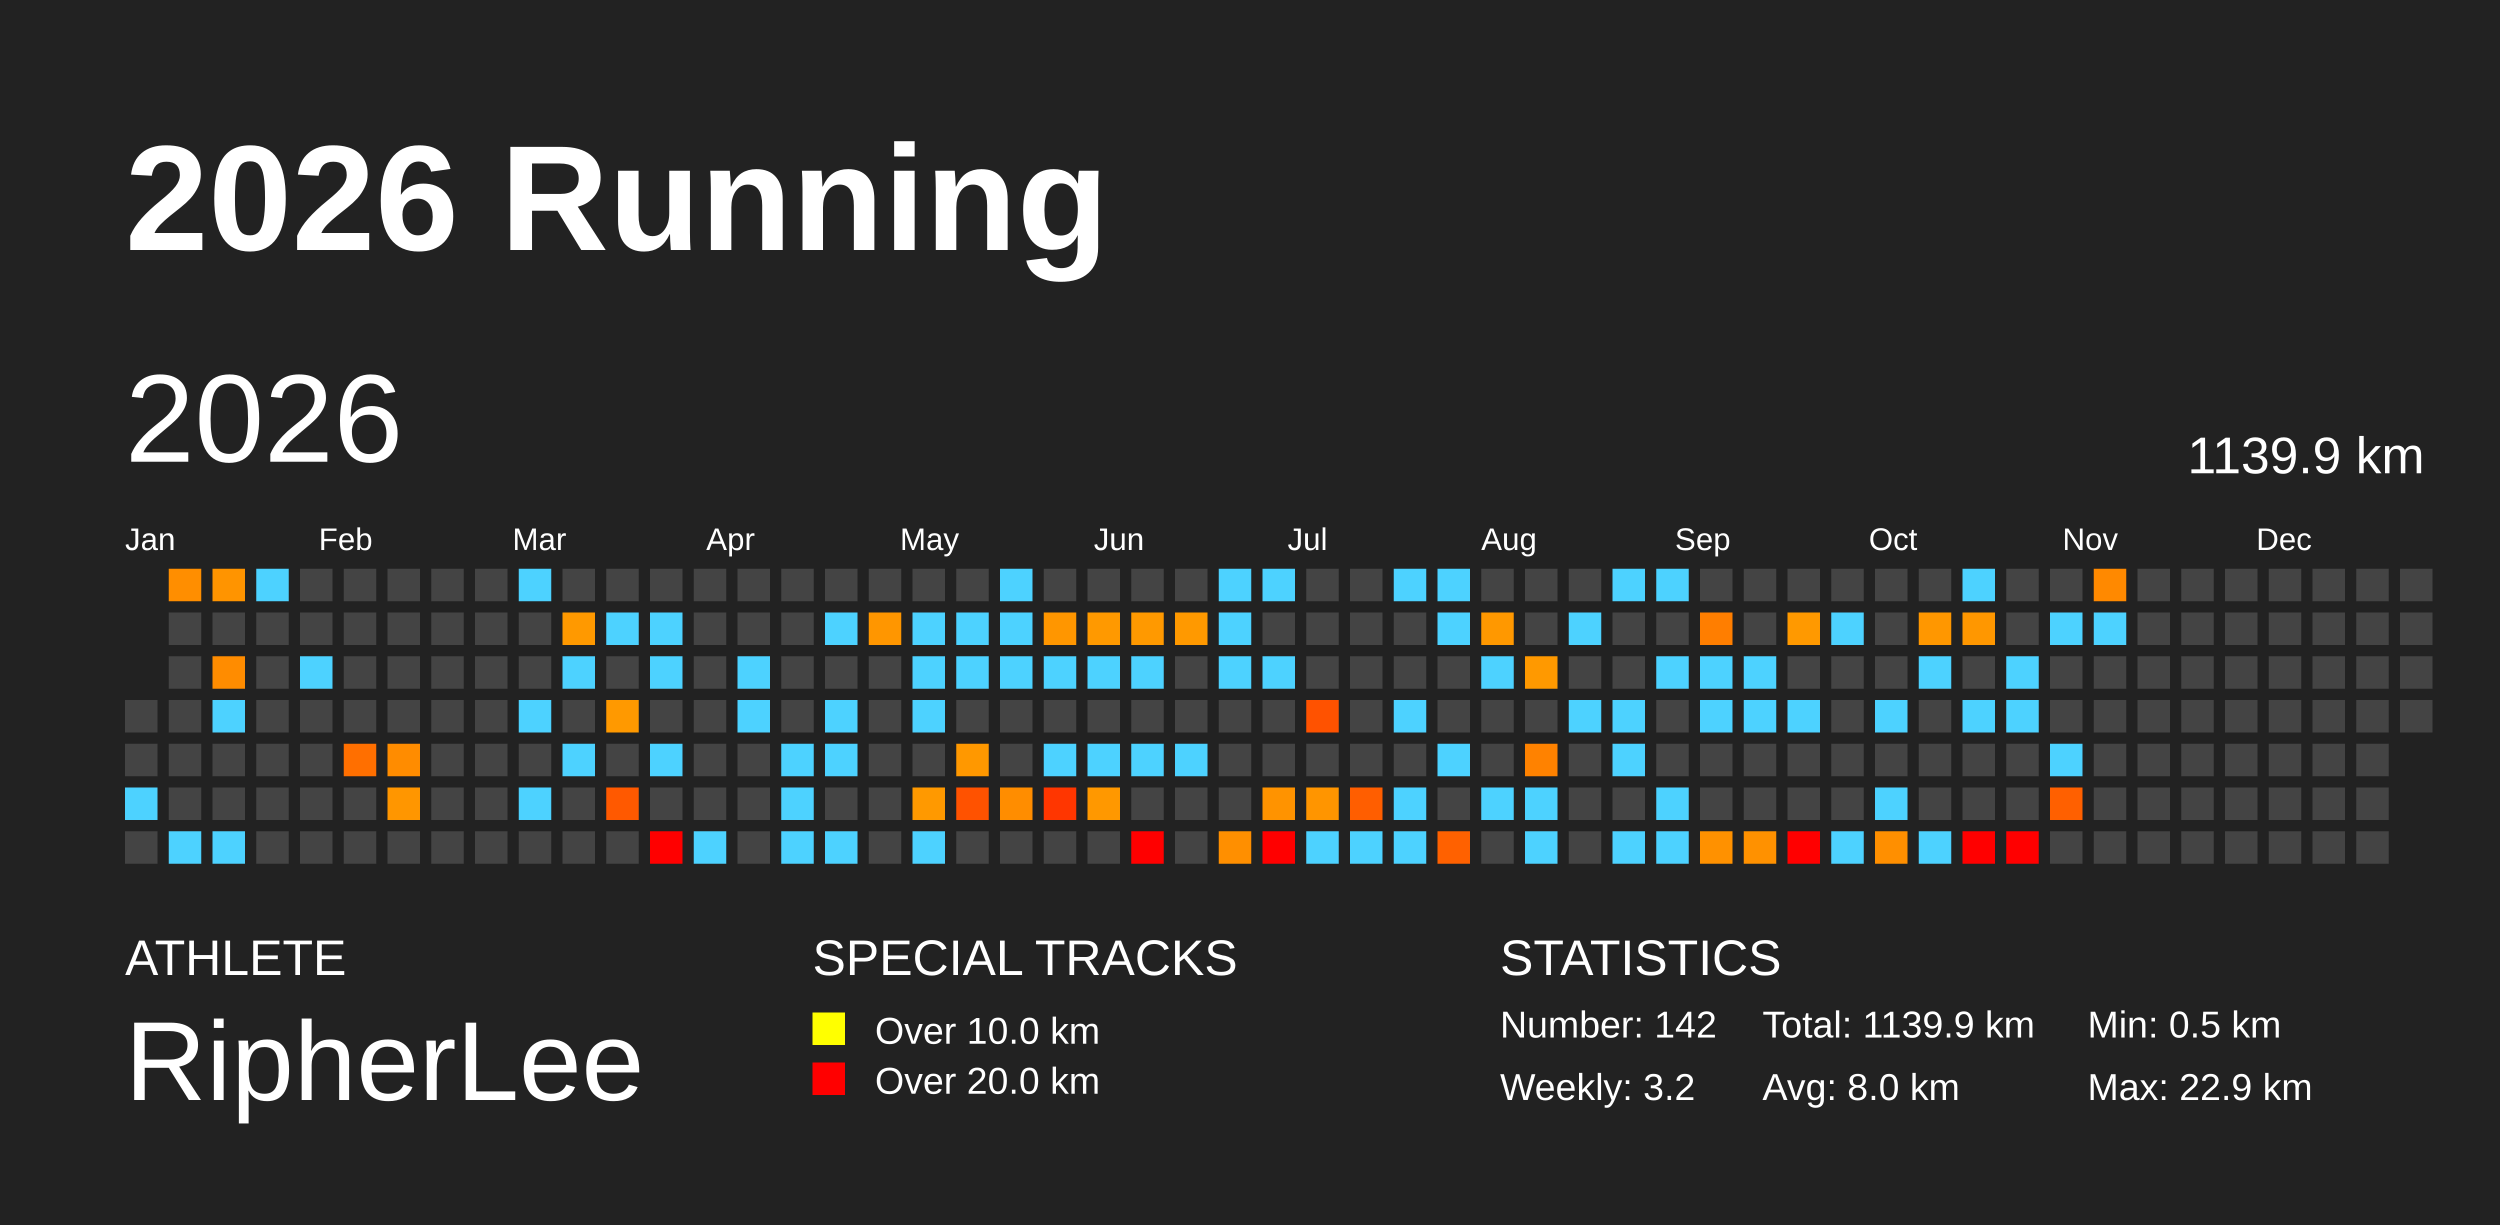
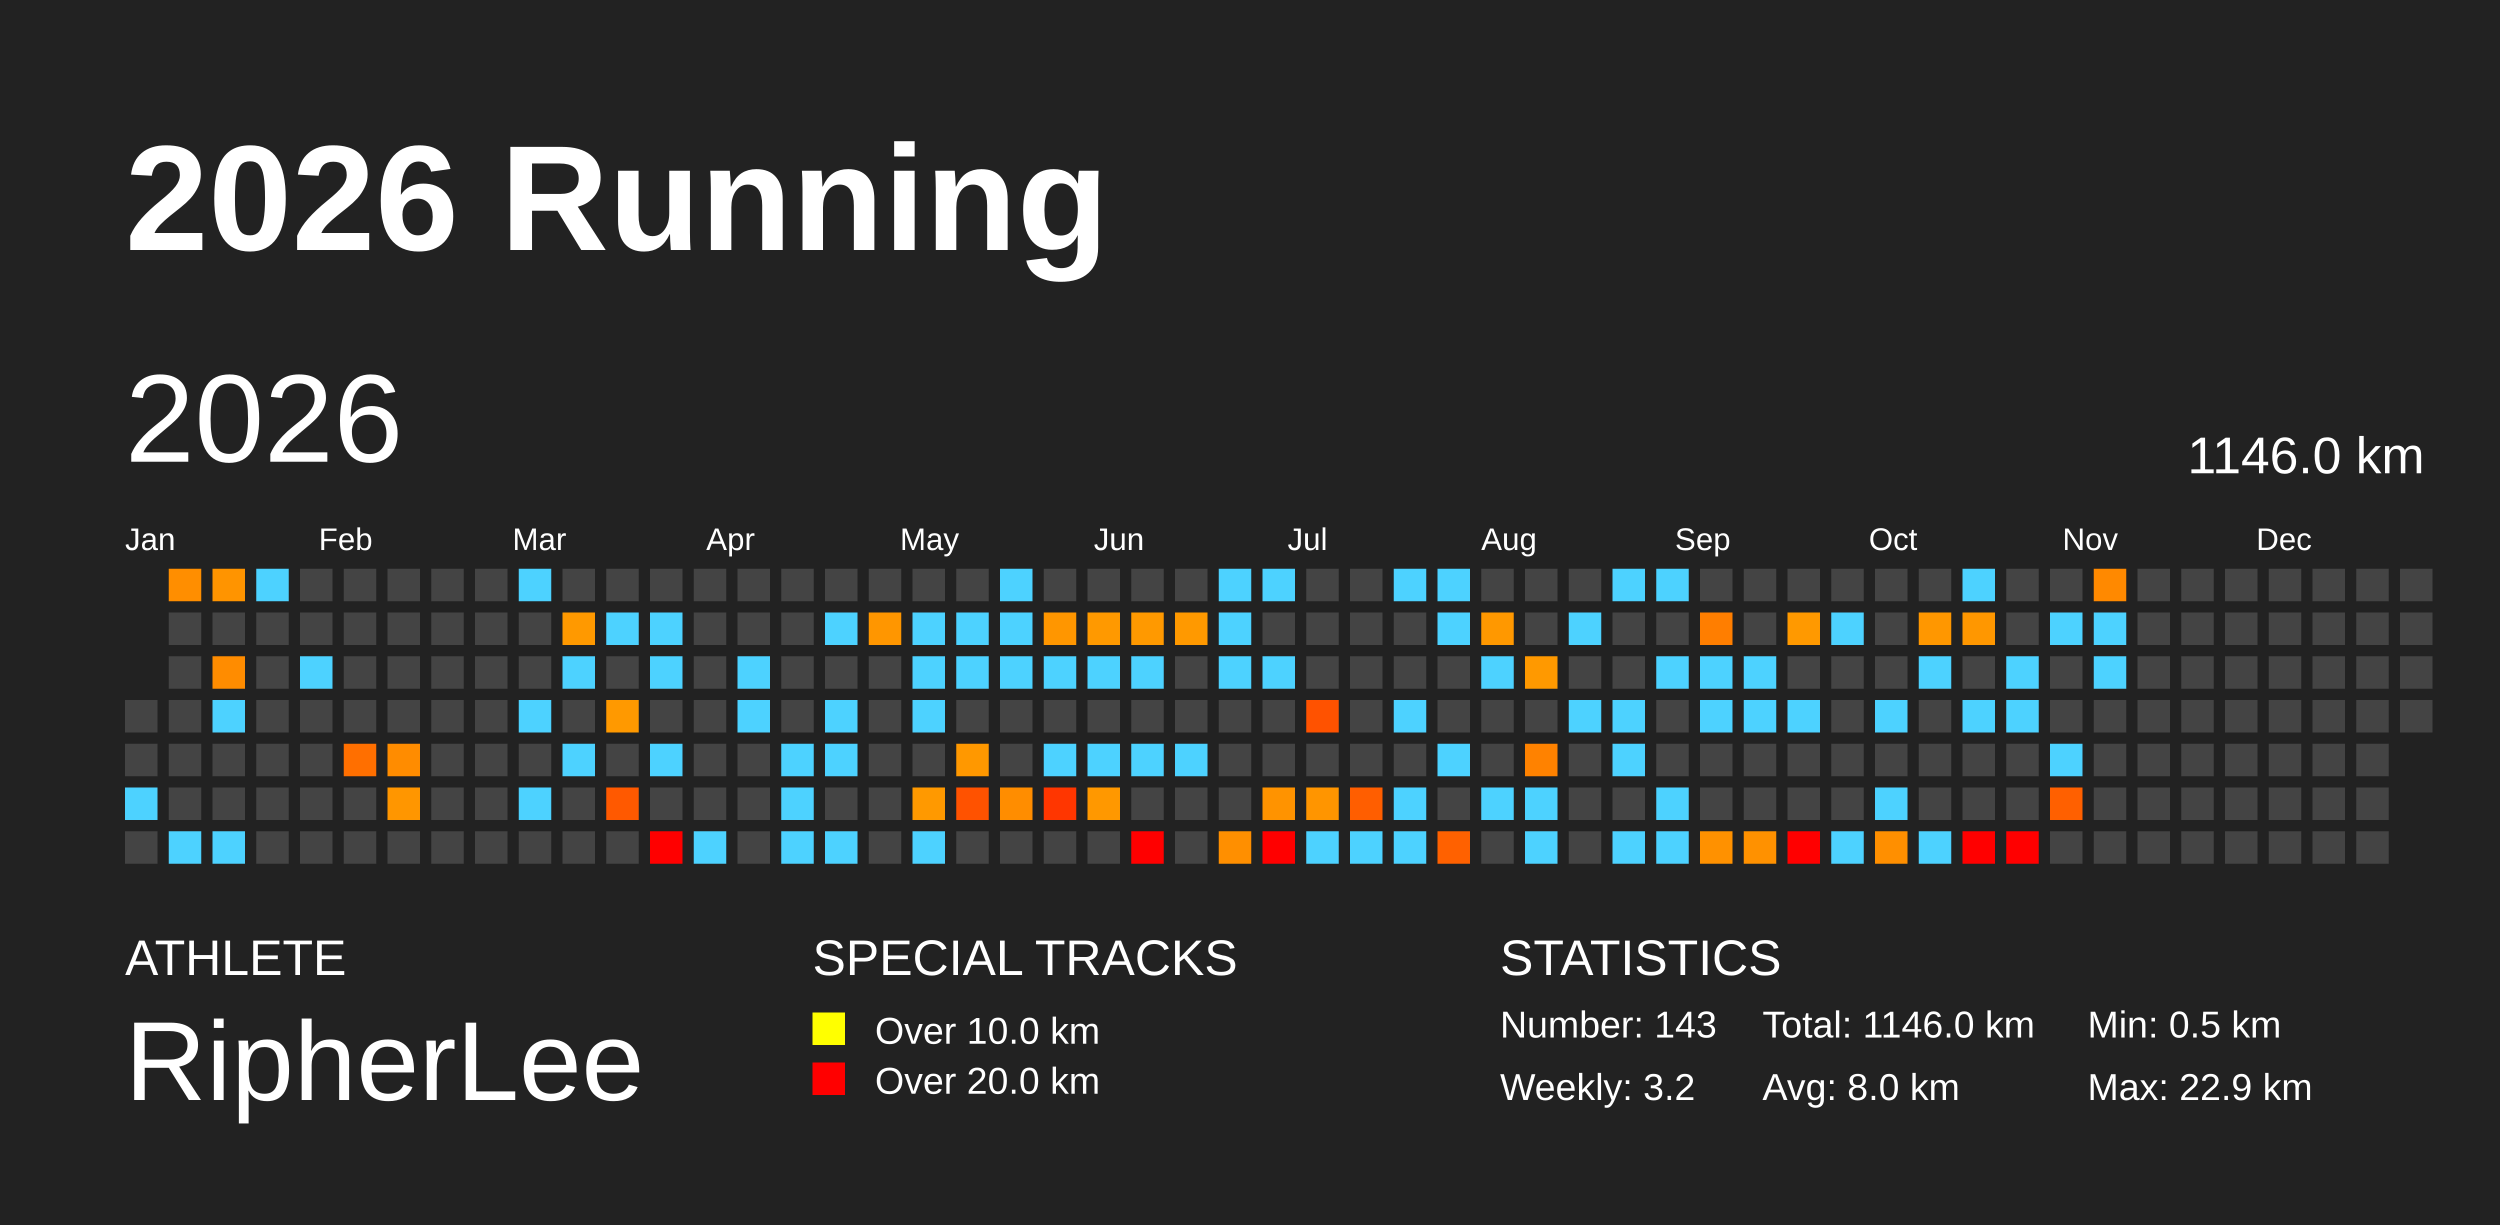
<svg xmlns="http://www.w3.org/2000/svg" baseProfile="full" height="98mm" version="1.1" viewBox="0,0,200,98" width="200mm">
  <defs />
  <rect fill="#222222" height="98" width="200" x="0" y="0" />
  <text fill="#FFFFFF" style="font-size:12px; font-family:Arial; font-weight:bold;" x="10" y="20">2026 Running</text>
  <text fill="#FFFFFF" style="font-size:4px; font-family:Arial" x="10" y="78">ATHLETE</text>
  <text fill="#FFFFFF" style="font-size:9px; font-family:Arial" x="10" y="88">RipherLee</text>
  <text fill="#FFFFFF" style="font-size:4px; font-family:Arial" x="65" y="78">SPECIAL TRACKS</text>
  <rect fill="yellow" height="2.6" width="2.6" x="65" y="81" />
  <text fill="#FFFFFF" style="font-size:3px; font-family:Arial" x="70" y="83.5">Over 10.0 km</text>
  <rect fill="red" height="2.6" width="2.6" x="65" y="85" />
  <text fill="#FFFFFF" style="font-size:3px; font-family:Arial" x="70" y="87.5">Over 20.0 km</text>
  <text fill="#FFFFFF" style="font-size:4px; font-family:Arial" x="120" y="78">STATISTICS</text>
-   <text fill="#FFFFFF" style="font-size:3px; font-family:Arial" x="120" y="83">Number: 142</text>
+   <text fill="#FFFFFF" style="font-size:3px; font-family:Arial" x="120" y="83">Number: 143</text>
  <text fill="#FFFFFF" style="font-size:3px; font-family:Arial" x="120" y="88">Weekly: 3.2</text>
-   <text fill="#FFFFFF" style="font-size:3px; font-family:Arial" x="141" y="83">Total: 1139.9 km</text>
+   <text fill="#FFFFFF" style="font-size:3px; font-family:Arial" x="141" y="83">Total: 1146.0 km</text>
  <text fill="#FFFFFF" style="font-size:3px; font-family:Arial" x="141" y="88">Avg: 8.0 km</text>
  <text fill="#FFFFFF" style="font-size:3px; font-family:Arial" x="167" y="83">Min: 0.5 km</text>
  <text fill="#FFFFFF" style="font-size:3px; font-family:Arial" x="167" y="88">Max: 22.9 km</text>
  <text dominant-baseline="hanging" fill="#FFFFFF" style="font-size:10.0px; font-family:Arial;" x="10" y="30">2026</text>
-   <text dominant-baseline="hanging" fill="#FFFFFF" style="font-size:4.125px; font-family:Arial;" x="175" y="35">1139.9 km</text>
+   <text dominant-baseline="hanging" fill="#FFFFFF" style="font-size:4.125px; font-family:Arial;" x="175" y="35">1146.0 km</text>
  <text fill="#FFFFFF" style="font-size:2.5px; font-family:Arial" x="10.0" y="44">Jan</text>
  <text fill="#FFFFFF" style="font-size:2.5px; font-family:Arial" x="25.5" y="44">Feb</text>
  <text fill="#FFFFFF" style="font-size:2.5px; font-family:Arial" x="41.0" y="44">Mar</text>
  <text fill="#FFFFFF" style="font-size:2.5px; font-family:Arial" x="56.5" y="44">Apr</text>
  <text fill="#FFFFFF" style="font-size:2.5px; font-family:Arial" x="72.0" y="44">May</text>
  <text fill="#FFFFFF" style="font-size:2.5px; font-family:Arial" x="87.5" y="44">Jun</text>
  <text fill="#FFFFFF" style="font-size:2.5px; font-family:Arial" x="103.0" y="44">Jul</text>
  <text fill="#FFFFFF" style="font-size:2.5px; font-family:Arial" x="118.5" y="44">Aug</text>
  <text fill="#FFFFFF" style="font-size:2.5px; font-family:Arial" x="134.0" y="44">Sep</text>
  <text fill="#FFFFFF" style="font-size:2.5px; font-family:Arial" x="149.5" y="44">Oct</text>
  <text fill="#FFFFFF" style="font-size:2.5px; font-family:Arial" x="165.0" y="44">Nov</text>
  <text fill="#FFFFFF" style="font-size:2.5px; font-family:Arial" x="180.5" y="44">Dec</text>
  <rect fill="#444444" height="2.6" width="2.6" x="10.0" y="56.0" />
  <rect fill="#444444" height="2.6" width="2.6" x="10.0" y="59.5" />
  <rect fill="#4dd2ff" height="2.6" width="2.6" x="10.0" y="63.0" />
  <rect fill="#444444" height="2.6" width="2.6" x="10.0" y="66.5" />
  <rect fill="#ff8e00" height="2.6" width="2.6" x="13.5" y="45.5" />
  <rect fill="#444444" height="2.6" width="2.6" x="13.5" y="49.0" />
  <rect fill="#444444" height="2.6" width="2.6" x="13.5" y="52.5" />
  <rect fill="#444444" height="2.6" width="2.6" x="13.5" y="56.0" />
  <rect fill="#444444" height="2.6" width="2.6" x="13.5" y="59.5" />
  <rect fill="#444444" height="2.6" width="2.6" x="13.5" y="63.0" />
  <rect fill="#4dd2ff" height="2.6" width="2.6" x="13.5" y="66.5" />
  <rect fill="#ff9400" height="2.6" width="2.6" x="17.0" y="45.5" />
  <rect fill="#444444" height="2.6" width="2.6" x="17.0" y="49.0" />
  <rect fill="#ff8c00" height="2.6" width="2.6" x="17.0" y="52.5" />
  <rect fill="#4dd2ff" height="2.6" width="2.6" x="17.0" y="56.0" />
  <rect fill="#444444" height="2.6" width="2.6" x="17.0" y="59.5" />
  <rect fill="#444444" height="2.6" width="2.6" x="17.0" y="63.0" />
  <rect fill="#4dd2ff" height="2.6" width="2.6" x="17.0" y="66.5" />
  <rect fill="#4dd2ff" height="2.6" width="2.6" x="20.5" y="45.5" />
  <rect fill="#444444" height="2.6" width="2.6" x="20.5" y="49.0" />
  <rect fill="#444444" height="2.6" width="2.6" x="20.5" y="52.5" />
  <rect fill="#444444" height="2.6" width="2.6" x="20.5" y="56.0" />
  <rect fill="#444444" height="2.6" width="2.6" x="20.5" y="59.5" />
  <rect fill="#444444" height="2.6" width="2.6" x="20.5" y="63.0" />
  <rect fill="#444444" height="2.6" width="2.6" x="20.5" y="66.5" />
  <rect fill="#444444" height="2.6" width="2.6" x="24.0" y="45.5" />
  <rect fill="#444444" height="2.6" width="2.6" x="24.0" y="49.0" />
  <rect fill="#4dd2ff" height="2.6" width="2.6" x="24.0" y="52.5" />
  <rect fill="#444444" height="2.6" width="2.6" x="24.0" y="56.0" />
  <rect fill="#444444" height="2.6" width="2.6" x="24.0" y="59.5" />
  <rect fill="#444444" height="2.6" width="2.6" x="24.0" y="63.0" />
  <rect fill="#444444" height="2.6" width="2.6" x="24.0" y="66.5" />
  <rect fill="#444444" height="2.6" width="2.6" x="27.5" y="45.5" />
  <rect fill="#444444" height="2.6" width="2.6" x="27.5" y="49.0" />
  <rect fill="#444444" height="2.6" width="2.6" x="27.5" y="52.5" />
  <rect fill="#444444" height="2.6" width="2.6" x="27.5" y="56.0" />
  <rect fill="#ff6f00" height="2.6" width="2.6" x="27.5" y="59.5" />
  <rect fill="#444444" height="2.6" width="2.6" x="27.5" y="63.0" />
  <rect fill="#444444" height="2.6" width="2.6" x="27.5" y="66.5" />
  <rect fill="#444444" height="2.6" width="2.6" x="31.0" y="45.5" />
  <rect fill="#444444" height="2.6" width="2.6" x="31.0" y="49.0" />
  <rect fill="#444444" height="2.6" width="2.6" x="31.0" y="52.5" />
  <rect fill="#444444" height="2.6" width="2.6" x="31.0" y="56.0" />
  <rect fill="#ff8c00" height="2.6" width="2.6" x="31.0" y="59.5" />
  <rect fill="#ff9600" height="2.6" width="2.6" x="31.0" y="63.0" />
  <rect fill="#444444" height="2.6" width="2.6" x="31.0" y="66.5" />
  <rect fill="#444444" height="2.6" width="2.6" x="34.5" y="45.5" />
  <rect fill="#444444" height="2.6" width="2.6" x="34.5" y="49.0" />
  <rect fill="#444444" height="2.6" width="2.6" x="34.5" y="52.5" />
  <rect fill="#444444" height="2.6" width="2.6" x="34.5" y="56.0" />
  <rect fill="#444444" height="2.6" width="2.6" x="34.5" y="59.5" />
  <rect fill="#444444" height="2.6" width="2.6" x="34.5" y="63.0" />
  <rect fill="#444444" height="2.6" width="2.6" x="34.5" y="66.5" />
  <rect fill="#444444" height="2.6" width="2.6" x="38.0" y="45.5" />
  <rect fill="#444444" height="2.6" width="2.6" x="38.0" y="49.0" />
  <rect fill="#444444" height="2.6" width="2.6" x="38.0" y="52.5" />
  <rect fill="#444444" height="2.6" width="2.6" x="38.0" y="56.0" />
  <rect fill="#444444" height="2.6" width="2.6" x="38.0" y="59.5" />
  <rect fill="#444444" height="2.6" width="2.6" x="38.0" y="63.0" />
  <rect fill="#444444" height="2.6" width="2.6" x="38.0" y="66.5" />
  <rect fill="#4dd2ff" height="2.6" width="2.6" x="41.5" y="45.5" />
  <rect fill="#444444" height="2.6" width="2.6" x="41.5" y="49.0" />
  <rect fill="#444444" height="2.6" width="2.6" x="41.5" y="52.5" />
  <rect fill="#4dd2ff" height="2.6" width="2.6" x="41.5" y="56.0" />
  <rect fill="#444444" height="2.6" width="2.6" x="41.5" y="59.5" />
  <rect fill="#4dd2ff" height="2.6" width="2.6" x="41.5" y="63.0" />
  <rect fill="#444444" height="2.6" width="2.6" x="41.5" y="66.5" />
  <rect fill="#444444" height="2.6" width="2.6" x="45.0" y="45.5" />
  <rect fill="#ff9900" height="2.6" width="2.6" x="45.0" y="49.0" />
  <rect fill="#4dd2ff" height="2.6" width="2.6" x="45.0" y="52.5" />
  <rect fill="#444444" height="2.6" width="2.6" x="45.0" y="56.0" />
  <rect fill="#4dd2ff" height="2.6" width="2.6" x="45.0" y="59.5" />
  <rect fill="#444444" height="2.6" width="2.6" x="45.0" y="63.0" />
  <rect fill="#444444" height="2.6" width="2.6" x="45.0" y="66.5" />
  <rect fill="#444444" height="2.6" width="2.6" x="48.5" y="45.5" />
  <rect fill="#4dd2ff" height="2.6" width="2.6" x="48.5" y="49.0" />
  <rect fill="#444444" height="2.6" width="2.6" x="48.5" y="52.5" />
  <rect fill="#ff9900" height="2.6" width="2.6" x="48.5" y="56.0" />
  <rect fill="#444444" height="2.6" width="2.6" x="48.5" y="59.5" />
  <rect fill="#ff5900" height="2.6" width="2.6" x="48.5" y="63.0" />
  <rect fill="#444444" height="2.6" width="2.6" x="48.5" y="66.5" />
  <rect fill="#444444" height="2.6" width="2.6" x="52.0" y="45.5" />
  <rect fill="#4dd2ff" height="2.6" width="2.6" x="52.0" y="49.0" />
  <rect fill="#4dd2ff" height="2.6" width="2.6" x="52.0" y="52.5" />
  <rect fill="#444444" height="2.6" width="2.6" x="52.0" y="56.0" />
  <rect fill="#4dd2ff" height="2.6" width="2.6" x="52.0" y="59.5" />
  <rect fill="#444444" height="2.6" width="2.6" x="52.0" y="63.0" />
  <rect fill="red" height="2.6" width="2.6" x="52.0" y="66.5" />
  <rect fill="#444444" height="2.6" width="2.6" x="55.5" y="45.5" />
  <rect fill="#444444" height="2.6" width="2.6" x="55.5" y="49.0" />
  <rect fill="#444444" height="2.6" width="2.6" x="55.5" y="52.5" />
  <rect fill="#444444" height="2.6" width="2.6" x="55.5" y="56.0" />
  <rect fill="#444444" height="2.6" width="2.6" x="55.5" y="59.5" />
  <rect fill="#444444" height="2.6" width="2.6" x="55.5" y="63.0" />
  <rect fill="#4dd2ff" height="2.6" width="2.6" x="55.5" y="66.5" />
  <rect fill="#444444" height="2.6" width="2.6" x="59.0" y="45.5" />
  <rect fill="#444444" height="2.6" width="2.6" x="59.0" y="49.0" />
  <rect fill="#4dd2ff" height="2.6" width="2.6" x="59.0" y="52.5" />
  <rect fill="#4dd2ff" height="2.6" width="2.6" x="59.0" y="56.0" />
  <rect fill="#444444" height="2.6" width="2.6" x="59.0" y="59.5" />
  <rect fill="#444444" height="2.6" width="2.6" x="59.0" y="63.0" />
  <rect fill="#444444" height="2.6" width="2.6" x="59.0" y="66.5" />
  <rect fill="#444444" height="2.6" width="2.6" x="62.5" y="45.5" />
  <rect fill="#444444" height="2.6" width="2.6" x="62.5" y="49.0" />
  <rect fill="#444444" height="2.6" width="2.6" x="62.5" y="52.5" />
  <rect fill="#444444" height="2.6" width="2.6" x="62.5" y="56.0" />
  <rect fill="#4dd2ff" height="2.6" width="2.6" x="62.5" y="59.5" />
  <rect fill="#4dd2ff" height="2.6" width="2.6" x="62.5" y="63.0" />
  <rect fill="#4dd2ff" height="2.6" width="2.6" x="62.5" y="66.5" />
  <rect fill="#444444" height="2.6" width="2.6" x="66.0" y="45.5" />
  <rect fill="#4dd2ff" height="2.6" width="2.6" x="66.0" y="49.0" />
  <rect fill="#444444" height="2.6" width="2.6" x="66.0" y="52.5" />
  <rect fill="#4dd2ff" height="2.6" width="2.6" x="66.0" y="56.0" />
  <rect fill="#4dd2ff" height="2.6" width="2.6" x="66.0" y="59.5" />
  <rect fill="#444444" height="2.6" width="2.6" x="66.0" y="63.0" />
  <rect fill="#4dd2ff" height="2.6" width="2.6" x="66.0" y="66.5" />
  <rect fill="#444444" height="2.6" width="2.6" x="69.5" y="45.5" />
  <rect fill="#ff9600" height="2.6" width="2.6" x="69.5" y="49.0" />
  <rect fill="#444444" height="2.6" width="2.6" x="69.5" y="52.5" />
  <rect fill="#444444" height="2.6" width="2.6" x="69.5" y="56.0" />
  <rect fill="#444444" height="2.6" width="2.6" x="69.5" y="59.5" />
  <rect fill="#444444" height="2.6" width="2.6" x="69.5" y="63.0" />
  <rect fill="#444444" height="2.6" width="2.6" x="69.5" y="66.5" />
  <rect fill="#444444" height="2.6" width="2.6" x="73.0" y="45.5" />
  <rect fill="#4dd2ff" height="2.6" width="2.6" x="73.0" y="49.0" />
  <rect fill="#4dd2ff" height="2.6" width="2.6" x="73.0" y="52.5" />
  <rect fill="#4dd2ff" height="2.6" width="2.6" x="73.0" y="56.0" />
  <rect fill="#444444" height="2.6" width="2.6" x="73.0" y="59.5" />
  <rect fill="#ff9900" height="2.6" width="2.6" x="73.0" y="63.0" />
  <rect fill="#4dd2ff" height="2.6" width="2.6" x="73.0" y="66.5" />
  <rect fill="#444444" height="2.6" width="2.6" x="76.5" y="45.5" />
  <rect fill="#4dd2ff" height="2.6" width="2.6" x="76.5" y="49.0" />
  <rect fill="#4dd2ff" height="2.6" width="2.6" x="76.5" y="52.5" />
  <rect fill="#444444" height="2.6" width="2.6" x="76.5" y="56.0" />
  <rect fill="#ff9800" height="2.6" width="2.6" x="76.5" y="59.5" />
  <rect fill="#ff5200" height="2.6" width="2.6" x="76.5" y="63.0" />
  <rect fill="#444444" height="2.6" width="2.6" x="76.5" y="66.5" />
  <rect fill="#4dd2ff" height="2.6" width="2.6" x="80.0" y="45.5" />
  <rect fill="#4dd2ff" height="2.6" width="2.6" x="80.0" y="49.0" />
  <rect fill="#4dd2ff" height="2.6" width="2.6" x="80.0" y="52.5" />
  <rect fill="#444444" height="2.6" width="2.6" x="80.0" y="56.0" />
  <rect fill="#444444" height="2.6" width="2.6" x="80.0" y="59.5" />
  <rect fill="#ff8d00" height="2.6" width="2.6" x="80.0" y="63.0" />
  <rect fill="#444444" height="2.6" width="2.6" x="80.0" y="66.5" />
  <rect fill="#444444" height="2.6" width="2.6" x="83.5" y="45.5" />
  <rect fill="#ff9600" height="2.6" width="2.6" x="83.5" y="49.0" />
  <rect fill="#4dd2ff" height="2.6" width="2.6" x="83.5" y="52.5" />
  <rect fill="#444444" height="2.6" width="2.6" x="83.5" y="56.0" />
  <rect fill="#4dd2ff" height="2.6" width="2.6" x="83.5" y="59.5" />
  <rect fill="#ff3600" height="2.6" width="2.6" x="83.5" y="63.0" />
  <rect fill="#444444" height="2.6" width="2.6" x="83.5" y="66.5" />
  <rect fill="#444444" height="2.6" width="2.6" x="87.0" y="45.5" />
  <rect fill="#ff9900" height="2.6" width="2.6" x="87.0" y="49.0" />
  <rect fill="#4dd2ff" height="2.6" width="2.6" x="87.0" y="52.5" />
  <rect fill="#444444" height="2.6" width="2.6" x="87.0" y="56.0" />
  <rect fill="#4dd2ff" height="2.6" width="2.6" x="87.0" y="59.5" />
  <rect fill="#ff9800" height="2.6" width="2.6" x="87.0" y="63.0" />
  <rect fill="#444444" height="2.6" width="2.6" x="87.0" y="66.5" />
  <rect fill="#444444" height="2.6" width="2.6" x="90.5" y="45.5" />
  <rect fill="#ff9900" height="2.6" width="2.6" x="90.5" y="49.0" />
  <rect fill="#4dd2ff" height="2.6" width="2.6" x="90.5" y="52.5" />
  <rect fill="#444444" height="2.6" width="2.6" x="90.5" y="56.0" />
  <rect fill="#4dd2ff" height="2.6" width="2.6" x="90.5" y="59.5" />
  <rect fill="#444444" height="2.6" width="2.6" x="90.5" y="63.0" />
  <rect fill="red" height="2.6" width="2.6" x="90.5" y="66.5" />
  <rect fill="#444444" height="2.6" width="2.6" x="94.0" y="45.5" />
  <rect fill="#ff9900" height="2.6" width="2.6" x="94.0" y="49.0" />
  <rect fill="#444444" height="2.6" width="2.6" x="94.0" y="52.5" />
  <rect fill="#444444" height="2.6" width="2.6" x="94.0" y="56.0" />
  <rect fill="#4dd2ff" height="2.6" width="2.6" x="94.0" y="59.5" />
  <rect fill="#444444" height="2.6" width="2.6" x="94.0" y="63.0" />
  <rect fill="#444444" height="2.6" width="2.6" x="94.0" y="66.5" />
  <rect fill="#4dd2ff" height="2.6" width="2.6" x="97.5" y="45.5" />
  <rect fill="#4dd2ff" height="2.6" width="2.6" x="97.5" y="49.0" />
  <rect fill="#4dd2ff" height="2.6" width="2.6" x="97.5" y="52.5" />
  <rect fill="#444444" height="2.6" width="2.6" x="97.5" y="56.0" />
  <rect fill="#444444" height="2.6" width="2.6" x="97.5" y="59.5" />
  <rect fill="#444444" height="2.6" width="2.6" x="97.5" y="63.0" />
  <rect fill="#ff8f00" height="2.6" width="2.6" x="97.5" y="66.5" />
  <rect fill="#4dd2ff" height="2.6" width="2.6" x="101.0" y="45.5" />
  <rect fill="#444444" height="2.6" width="2.6" x="101.0" y="49.0" />
  <rect fill="#4dd2ff" height="2.6" width="2.6" x="101.0" y="52.5" />
  <rect fill="#444444" height="2.6" width="2.6" x="101.0" y="56.0" />
  <rect fill="#444444" height="2.6" width="2.6" x="101.0" y="59.5" />
  <rect fill="#ff9300" height="2.6" width="2.6" x="101.0" y="63.0" />
  <rect fill="red" height="2.6" width="2.6" x="101.0" y="66.5" />
  <rect fill="#444444" height="2.6" width="2.6" x="104.5" y="45.5" />
  <rect fill="#444444" height="2.6" width="2.6" x="104.5" y="49.0" />
  <rect fill="#444444" height="2.6" width="2.6" x="104.5" y="52.5" />
  <rect fill="#ff5200" height="2.6" width="2.6" x="104.5" y="56.0" />
  <rect fill="#444444" height="2.6" width="2.6" x="104.5" y="59.5" />
  <rect fill="#ff9500" height="2.6" width="2.6" x="104.5" y="63.0" />
  <rect fill="#4dd2ff" height="2.6" width="2.6" x="104.5" y="66.5" />
  <rect fill="#444444" height="2.6" width="2.6" x="108.0" y="45.5" />
  <rect fill="#444444" height="2.6" width="2.6" x="108.0" y="49.0" />
  <rect fill="#444444" height="2.6" width="2.6" x="108.0" y="52.5" />
  <rect fill="#444444" height="2.6" width="2.6" x="108.0" y="56.0" />
  <rect fill="#444444" height="2.6" width="2.6" x="108.0" y="59.5" />
  <rect fill="#ff5e00" height="2.6" width="2.6" x="108.0" y="63.0" />
  <rect fill="#4dd2ff" height="2.6" width="2.6" x="108.0" y="66.5" />
  <rect fill="#4dd2ff" height="2.6" width="2.6" x="111.5" y="45.5" />
  <rect fill="#444444" height="2.6" width="2.6" x="111.5" y="49.0" />
  <rect fill="#444444" height="2.6" width="2.6" x="111.5" y="52.5" />
  <rect fill="#4dd2ff" height="2.6" width="2.6" x="111.5" y="56.0" />
  <rect fill="#444444" height="2.6" width="2.6" x="111.5" y="59.5" />
  <rect fill="#4dd2ff" height="2.6" width="2.6" x="111.5" y="63.0" />
  <rect fill="#4dd2ff" height="2.6" width="2.6" x="111.5" y="66.5" />
  <rect fill="#4dd2ff" height="2.6" width="2.6" x="115.0" y="45.5" />
  <rect fill="#4dd2ff" height="2.6" width="2.6" x="115.0" y="49.0" />
  <rect fill="#444444" height="2.6" width="2.6" x="115.0" y="52.5" />
  <rect fill="#444444" height="2.6" width="2.6" x="115.0" y="56.0" />
  <rect fill="#4dd2ff" height="2.6" width="2.6" x="115.0" y="59.5" />
  <rect fill="#444444" height="2.6" width="2.6" x="115.0" y="63.0" />
  <rect fill="#ff6100" height="2.6" width="2.6" x="115.0" y="66.5" />
  <rect fill="#444444" height="2.6" width="2.6" x="118.5" y="45.5" />
  <rect fill="#ff9800" height="2.6" width="2.6" x="118.5" y="49.0" />
  <rect fill="#4dd2ff" height="2.6" width="2.6" x="118.5" y="52.5" />
  <rect fill="#444444" height="2.6" width="2.6" x="118.5" y="56.0" />
  <rect fill="#444444" height="2.6" width="2.6" x="118.5" y="59.5" />
  <rect fill="#4dd2ff" height="2.6" width="2.6" x="118.5" y="63.0" />
  <rect fill="#444444" height="2.6" width="2.6" x="118.5" y="66.5" />
  <rect fill="#444444" height="2.6" width="2.6" x="122.0" y="45.5" />
  <rect fill="#444444" height="2.6" width="2.6" x="122.0" y="49.0" />
  <rect fill="#ff9900" height="2.6" width="2.6" x="122.0" y="52.5" />
  <rect fill="#444444" height="2.6" width="2.6" x="122.0" y="56.0" />
  <rect fill="#ff8200" height="2.6" width="2.6" x="122.0" y="59.5" />
  <rect fill="#4dd2ff" height="2.6" width="2.6" x="122.0" y="63.0" />
  <rect fill="#4dd2ff" height="2.6" width="2.6" x="122.0" y="66.5" />
  <rect fill="#444444" height="2.6" width="2.6" x="125.5" y="45.5" />
  <rect fill="#4dd2ff" height="2.6" width="2.6" x="125.5" y="49.0" />
  <rect fill="#444444" height="2.6" width="2.6" x="125.5" y="52.5" />
  <rect fill="#4dd2ff" height="2.6" width="2.6" x="125.5" y="56.0" />
  <rect fill="#444444" height="2.6" width="2.6" x="125.5" y="59.5" />
  <rect fill="#444444" height="2.6" width="2.6" x="125.5" y="63.0" />
  <rect fill="#444444" height="2.6" width="2.6" x="125.5" y="66.5" />
  <rect fill="#4dd2ff" height="2.6" width="2.6" x="129.0" y="45.5" />
  <rect fill="#444444" height="2.6" width="2.6" x="129.0" y="49.0" />
  <rect fill="#444444" height="2.6" width="2.6" x="129.0" y="52.5" />
  <rect fill="#4dd2ff" height="2.6" width="2.6" x="129.0" y="56.0" />
  <rect fill="#4dd2ff" height="2.6" width="2.6" x="129.0" y="59.5" />
  <rect fill="#444444" height="2.6" width="2.6" x="129.0" y="63.0" />
  <rect fill="#4dd2ff" height="2.6" width="2.6" x="129.0" y="66.5" />
  <rect fill="#4dd2ff" height="2.6" width="2.6" x="132.5" y="45.5" />
  <rect fill="#444444" height="2.6" width="2.6" x="132.5" y="49.0" />
  <rect fill="#4dd2ff" height="2.6" width="2.6" x="132.5" y="52.5" />
  <rect fill="#444444" height="2.6" width="2.6" x="132.5" y="56.0" />
  <rect fill="#444444" height="2.6" width="2.6" x="132.5" y="59.5" />
  <rect fill="#4dd2ff" height="2.6" width="2.6" x="132.5" y="63.0" />
  <rect fill="#4dd2ff" height="2.6" width="2.6" x="132.5" y="66.5" />
  <rect fill="#444444" height="2.6" width="2.6" x="136.0" y="45.5" />
  <rect fill="#ff7e00" height="2.6" width="2.6" x="136.0" y="49.0" />
  <rect fill="#4dd2ff" height="2.6" width="2.6" x="136.0" y="52.5" />
  <rect fill="#4dd2ff" height="2.6" width="2.6" x="136.0" y="56.0" />
  <rect fill="#444444" height="2.6" width="2.6" x="136.0" y="59.5" />
  <rect fill="#444444" height="2.6" width="2.6" x="136.0" y="63.0" />
  <rect fill="#ff9100" height="2.6" width="2.6" x="136.0" y="66.5" />
  <rect fill="#444444" height="2.6" width="2.6" x="139.5" y="45.5" />
  <rect fill="#444444" height="2.6" width="2.6" x="139.5" y="49.0" />
  <rect fill="#4dd2ff" height="2.6" width="2.6" x="139.5" y="52.5" />
  <rect fill="#4dd2ff" height="2.6" width="2.6" x="139.5" y="56.0" />
  <rect fill="#444444" height="2.6" width="2.6" x="139.5" y="59.5" />
  <rect fill="#444444" height="2.6" width="2.6" x="139.5" y="63.0" />
  <rect fill="#ff9100" height="2.6" width="2.6" x="139.5" y="66.5" />
  <rect fill="#444444" height="2.6" width="2.6" x="143.0" y="45.5" />
  <rect fill="#ff9900" height="2.6" width="2.6" x="143.0" y="49.0" />
  <rect fill="#444444" height="2.6" width="2.6" x="143.0" y="52.5" />
  <rect fill="#4dd2ff" height="2.6" width="2.6" x="143.0" y="56.0" />
  <rect fill="#444444" height="2.6" width="2.6" x="143.0" y="59.5" />
  <rect fill="#444444" height="2.6" width="2.6" x="143.0" y="63.0" />
  <rect fill="red" height="2.6" width="2.6" x="143.0" y="66.5" />
  <rect fill="#444444" height="2.6" width="2.6" x="146.5" y="45.5" />
  <rect fill="#4dd2ff" height="2.6" width="2.6" x="146.5" y="49.0" />
  <rect fill="#444444" height="2.6" width="2.6" x="146.5" y="52.5" />
  <rect fill="#444444" height="2.6" width="2.6" x="146.5" y="56.0" />
  <rect fill="#444444" height="2.6" width="2.6" x="146.5" y="59.5" />
  <rect fill="#444444" height="2.6" width="2.6" x="146.5" y="63.0" />
  <rect fill="#4dd2ff" height="2.6" width="2.6" x="146.5" y="66.5" />
  <rect fill="#444444" height="2.6" width="2.6" x="150.0" y="45.5" />
  <rect fill="#444444" height="2.6" width="2.6" x="150.0" y="49.0" />
  <rect fill="#444444" height="2.6" width="2.6" x="150.0" y="52.5" />
  <rect fill="#4dd2ff" height="2.6" width="2.6" x="150.0" y="56.0" />
  <rect fill="#444444" height="2.6" width="2.6" x="150.0" y="59.5" />
  <rect fill="#4dd2ff" height="2.6" width="2.6" x="150.0" y="63.0" />
  <rect fill="#ff8f00" height="2.6" width="2.6" x="150.0" y="66.5" />
  <rect fill="#444444" height="2.6" width="2.6" x="153.5" y="45.5" />
  <rect fill="#ff9700" height="2.6" width="2.6" x="153.5" y="49.0" />
  <rect fill="#4dd2ff" height="2.6" width="2.6" x="153.5" y="52.5" />
  <rect fill="#444444" height="2.6" width="2.6" x="153.5" y="56.0" />
  <rect fill="#444444" height="2.6" width="2.6" x="153.5" y="59.5" />
  <rect fill="#444444" height="2.6" width="2.6" x="153.5" y="63.0" />
  <rect fill="#4dd2ff" height="2.6" width="2.6" x="153.5" y="66.5" />
  <rect fill="#4dd2ff" height="2.6" width="2.6" x="157.0" y="45.5" />
  <rect fill="#ff9700" height="2.6" width="2.6" x="157.0" y="49.0" />
  <rect fill="#444444" height="2.6" width="2.6" x="157.0" y="52.5" />
  <rect fill="#4dd2ff" height="2.6" width="2.6" x="157.0" y="56.0" />
  <rect fill="#444444" height="2.6" width="2.6" x="157.0" y="59.5" />
  <rect fill="#444444" height="2.6" width="2.6" x="157.0" y="63.0" />
  <rect fill="red" height="2.6" width="2.6" x="157.0" y="66.5" />
  <rect fill="#444444" height="2.6" width="2.6" x="160.5" y="45.5" />
  <rect fill="#444444" height="2.6" width="2.6" x="160.5" y="49.0" />
  <rect fill="#4dd2ff" height="2.6" width="2.6" x="160.5" y="52.5" />
  <rect fill="#4dd2ff" height="2.6" width="2.6" x="160.5" y="56.0" />
  <rect fill="#444444" height="2.6" width="2.6" x="160.5" y="59.5" />
  <rect fill="#444444" height="2.6" width="2.6" x="160.5" y="63.0" />
  <rect fill="red" height="2.6" width="2.6" x="160.5" y="66.5" />
  <rect fill="#444444" height="2.6" width="2.6" x="164.0" y="45.5" />
  <rect fill="#4dd2ff" height="2.6" width="2.6" x="164.0" y="49.0" />
  <rect fill="#444444" height="2.6" width="2.6" x="164.0" y="52.5" />
  <rect fill="#444444" height="2.6" width="2.6" x="164.0" y="56.0" />
  <rect fill="#4dd2ff" height="2.6" width="2.6" x="164.0" y="59.5" />
  <rect fill="#ff6000" height="2.6" width="2.6" x="164.0" y="63.0" />
  <rect fill="#444444" height="2.6" width="2.6" x="164.0" y="66.5" />
  <rect fill="#ff8900" height="2.6" width="2.6" x="167.5" y="45.5" />
  <rect fill="#4dd2ff" height="2.6" width="2.6" x="167.5" y="49.0" />
-   <rect fill="#444444" height="2.6" width="2.6" x="167.5" y="52.5" />
+   <rect fill="#4dd2ff" height="2.6" width="2.6" x="167.5" y="52.5" />
  <rect fill="#444444" height="2.6" width="2.6" x="167.5" y="56.0" />
  <rect fill="#444444" height="2.6" width="2.6" x="167.5" y="59.5" />
  <rect fill="#444444" height="2.6" width="2.6" x="167.5" y="63.0" />
  <rect fill="#444444" height="2.6" width="2.6" x="167.5" y="66.5" />
  <rect fill="#444444" height="2.6" width="2.6" x="171.0" y="45.5" />
  <rect fill="#444444" height="2.6" width="2.6" x="171.0" y="49.0" />
  <rect fill="#444444" height="2.6" width="2.6" x="171.0" y="52.5" />
  <rect fill="#444444" height="2.6" width="2.6" x="171.0" y="56.0" />
  <rect fill="#444444" height="2.6" width="2.6" x="171.0" y="59.5" />
  <rect fill="#444444" height="2.6" width="2.6" x="171.0" y="63.0" />
  <rect fill="#444444" height="2.6" width="2.6" x="171.0" y="66.5" />
  <rect fill="#444444" height="2.6" width="2.6" x="174.5" y="45.5" />
  <rect fill="#444444" height="2.6" width="2.6" x="174.5" y="49.0" />
  <rect fill="#444444" height="2.6" width="2.6" x="174.5" y="52.5" />
  <rect fill="#444444" height="2.6" width="2.6" x="174.5" y="56.0" />
  <rect fill="#444444" height="2.6" width="2.6" x="174.5" y="59.5" />
  <rect fill="#444444" height="2.6" width="2.6" x="174.5" y="63.0" />
  <rect fill="#444444" height="2.6" width="2.6" x="174.5" y="66.5" />
  <rect fill="#444444" height="2.6" width="2.6" x="178.0" y="45.5" />
  <rect fill="#444444" height="2.6" width="2.6" x="178.0" y="49.0" />
  <rect fill="#444444" height="2.6" width="2.6" x="178.0" y="52.5" />
  <rect fill="#444444" height="2.6" width="2.6" x="178.0" y="56.0" />
  <rect fill="#444444" height="2.6" width="2.6" x="178.0" y="59.5" />
  <rect fill="#444444" height="2.6" width="2.6" x="178.0" y="63.0" />
  <rect fill="#444444" height="2.6" width="2.6" x="178.0" y="66.5" />
  <rect fill="#444444" height="2.6" width="2.6" x="181.5" y="45.5" />
  <rect fill="#444444" height="2.6" width="2.6" x="181.5" y="49.0" />
  <rect fill="#444444" height="2.6" width="2.6" x="181.5" y="52.5" />
  <rect fill="#444444" height="2.6" width="2.6" x="181.5" y="56.0" />
  <rect fill="#444444" height="2.6" width="2.6" x="181.5" y="59.5" />
  <rect fill="#444444" height="2.6" width="2.6" x="181.5" y="63.0" />
  <rect fill="#444444" height="2.6" width="2.6" x="181.5" y="66.5" />
  <rect fill="#444444" height="2.6" width="2.6" x="185.0" y="45.5" />
  <rect fill="#444444" height="2.6" width="2.6" x="185.0" y="49.0" />
  <rect fill="#444444" height="2.6" width="2.6" x="185.0" y="52.5" />
  <rect fill="#444444" height="2.6" width="2.6" x="185.0" y="56.0" />
  <rect fill="#444444" height="2.6" width="2.6" x="185.0" y="59.5" />
  <rect fill="#444444" height="2.6" width="2.6" x="185.0" y="63.0" />
  <rect fill="#444444" height="2.6" width="2.6" x="185.0" y="66.5" />
  <rect fill="#444444" height="2.6" width="2.6" x="188.5" y="45.5" />
  <rect fill="#444444" height="2.6" width="2.6" x="188.5" y="49.0" />
  <rect fill="#444444" height="2.6" width="2.6" x="188.5" y="52.5" />
  <rect fill="#444444" height="2.6" width="2.6" x="188.5" y="56.0" />
  <rect fill="#444444" height="2.6" width="2.6" x="188.5" y="59.5" />
  <rect fill="#444444" height="2.6" width="2.6" x="188.5" y="63.0" />
  <rect fill="#444444" height="2.6" width="2.6" x="188.5" y="66.5" />
  <rect fill="#444444" height="2.6" width="2.6" x="192.0" y="45.5" />
  <rect fill="#444444" height="2.6" width="2.6" x="192.0" y="49.0" />
  <rect fill="#444444" height="2.6" width="2.6" x="192.0" y="52.5" />
  <rect fill="#444444" height="2.6" width="2.6" x="192.0" y="56.0" />
</svg>
